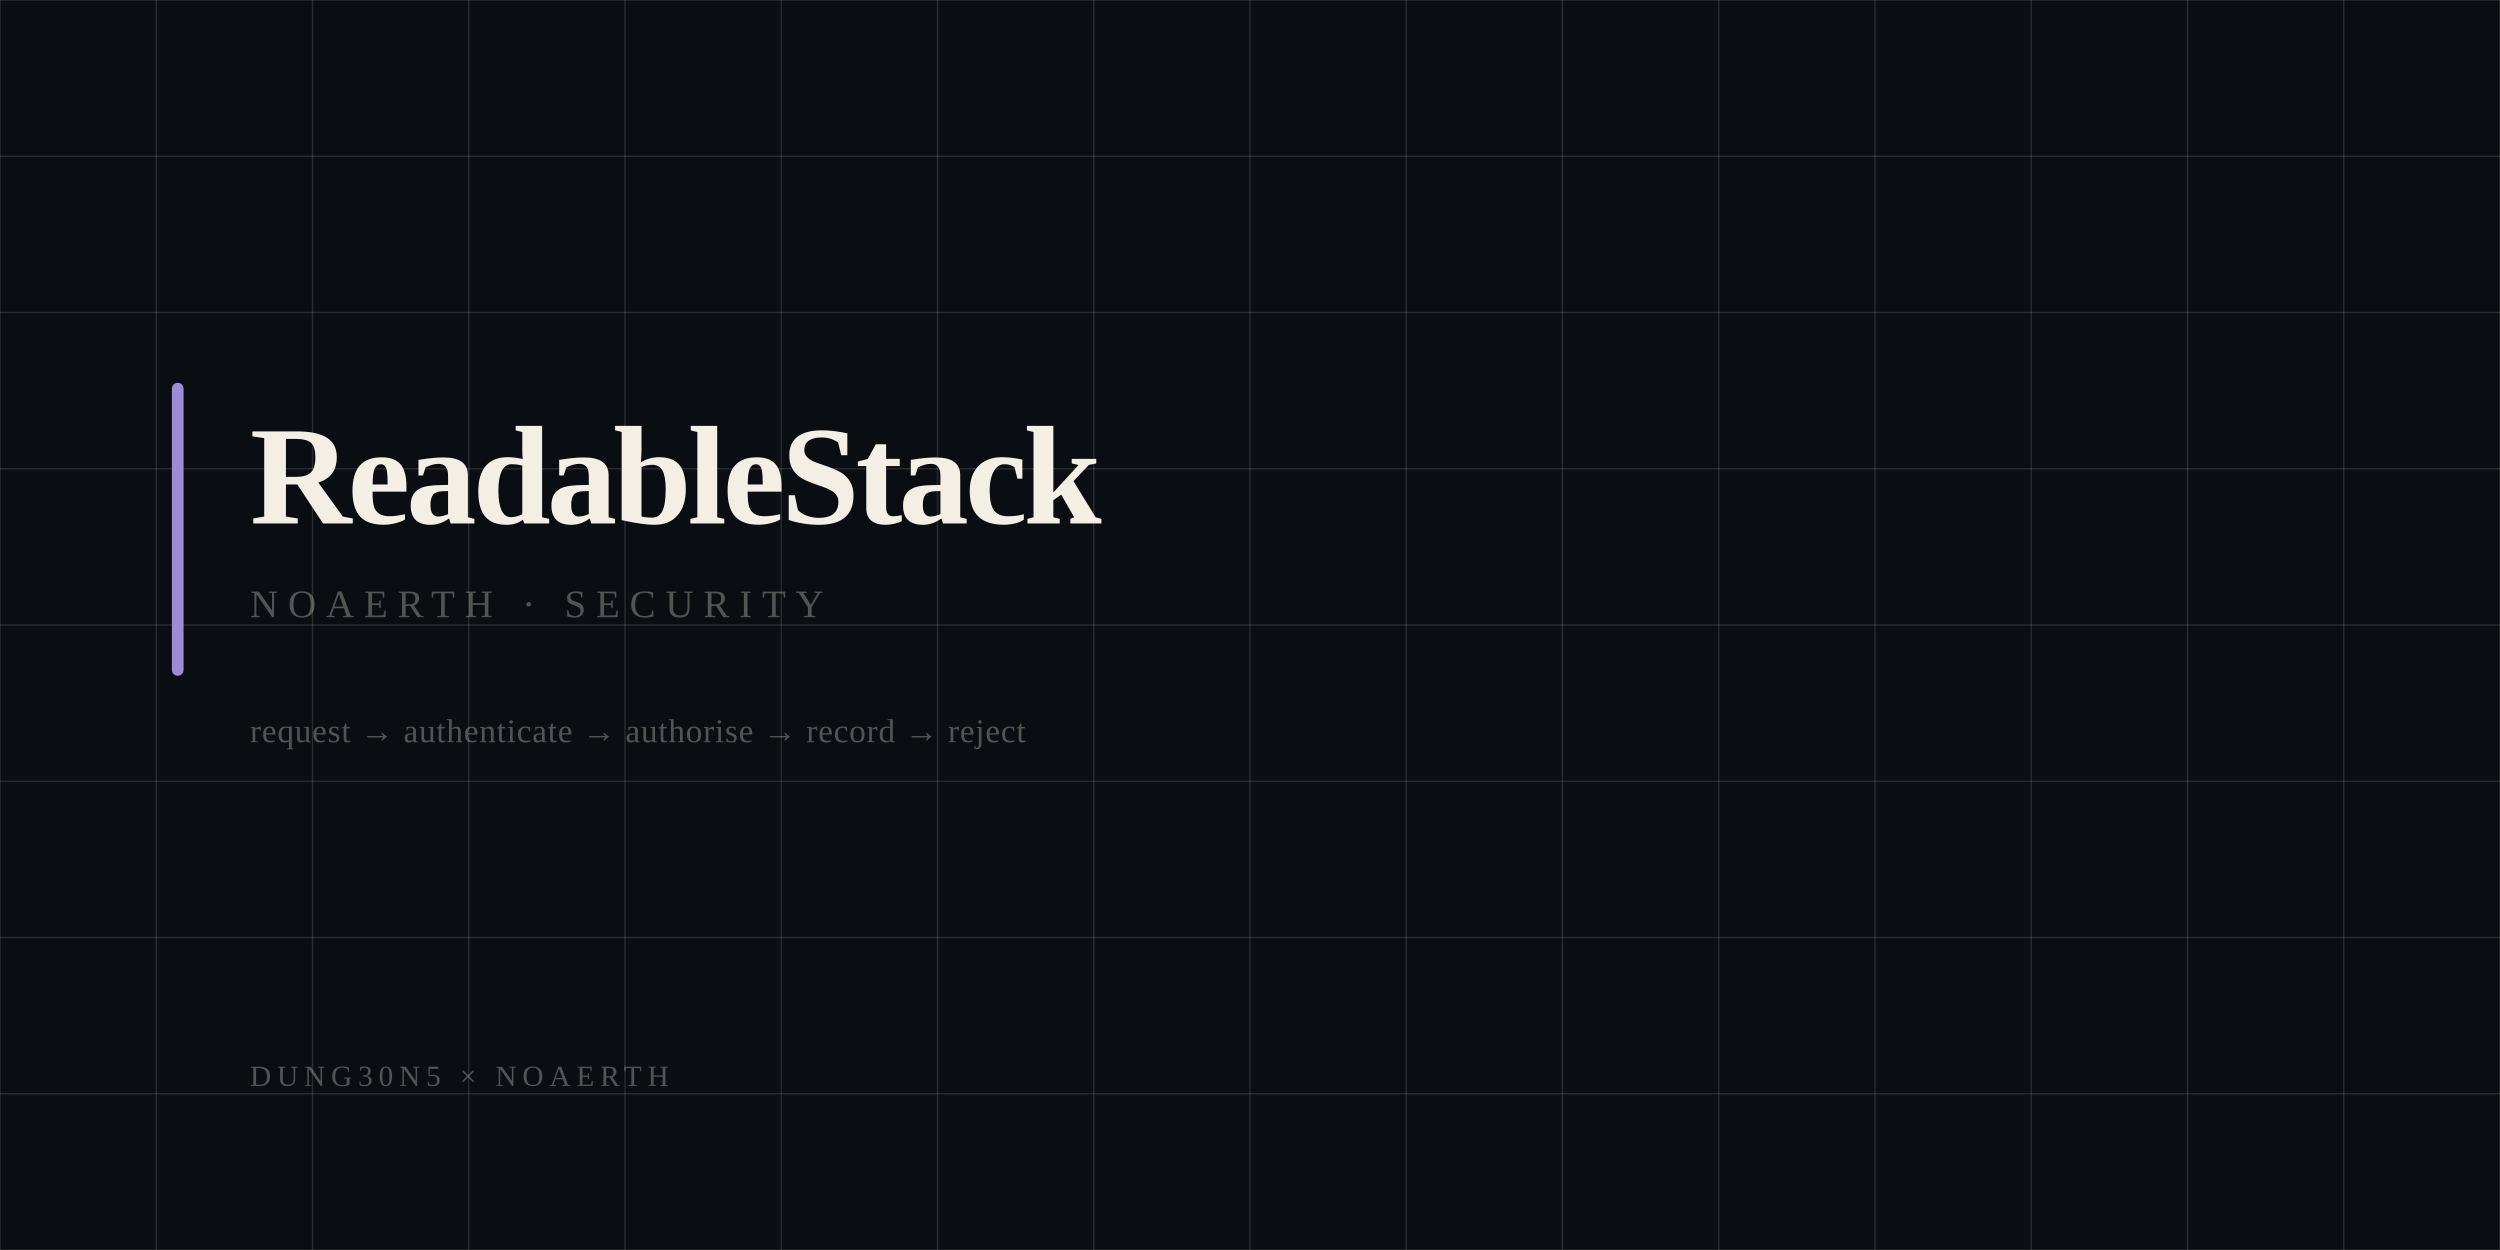
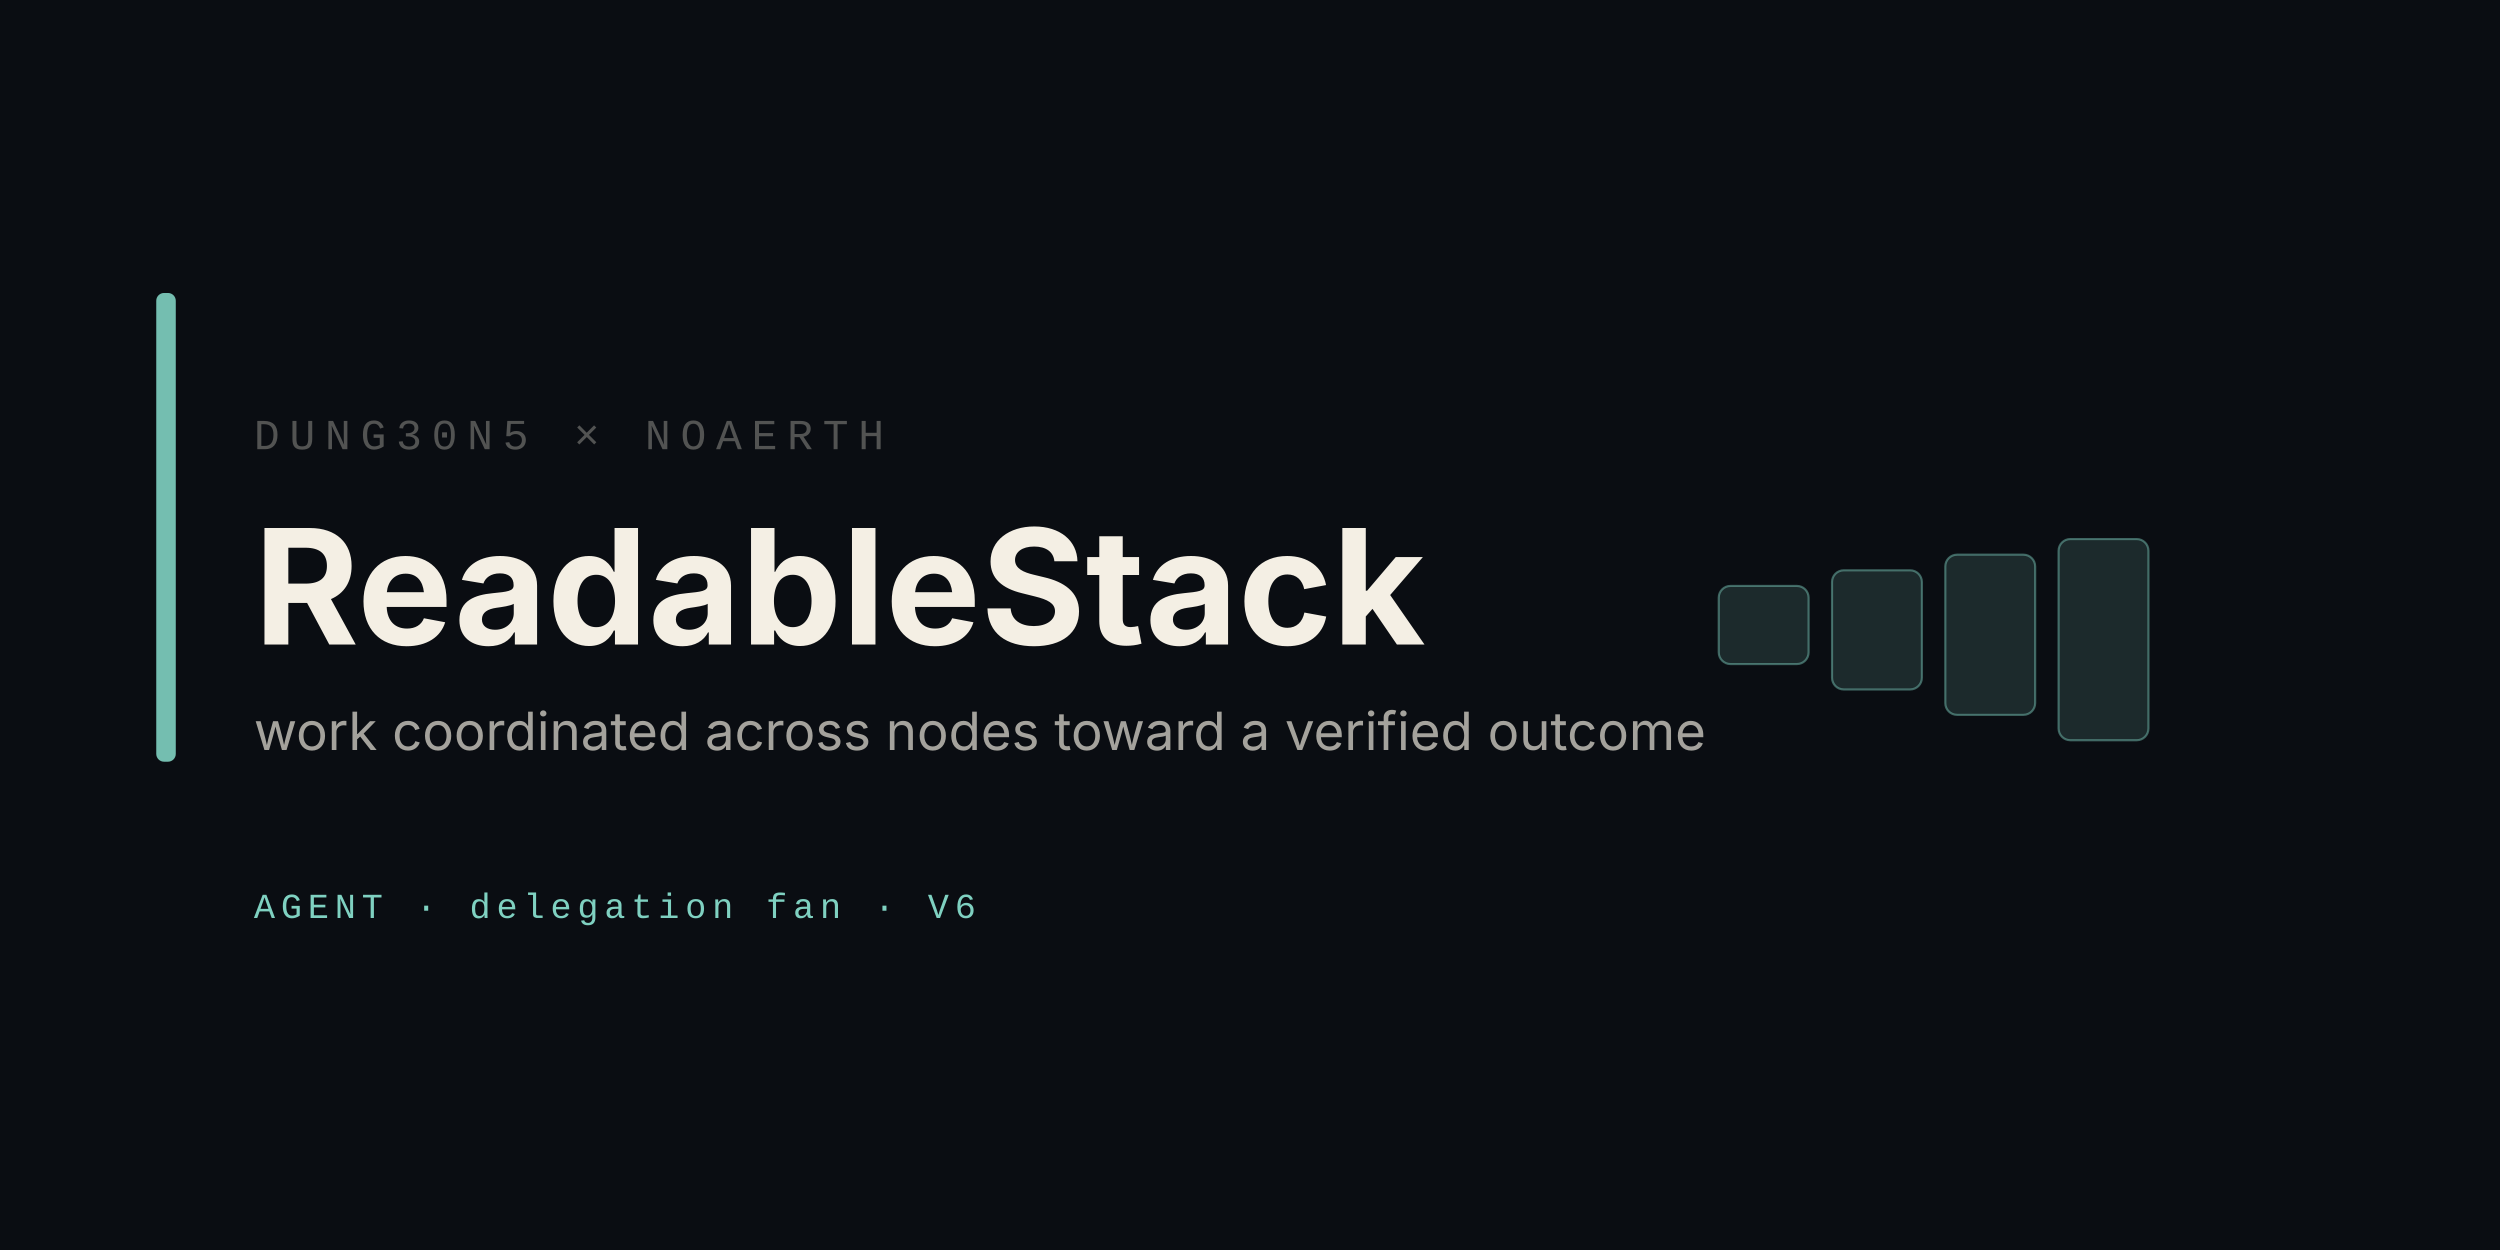
- <svg xmlns="http://www.w3.org/2000/svg" viewBox="0 0 1280 640" width="1280" height="640" role="img" aria-label="ReadableStack — NOAERTH project card.">
+ <svg xmlns="http://www.w3.org/2000/svg" viewBox="0 0 1280 640" width="1280" height="640" role="img" aria-label="ReadableStack project card">
  <rect width="1280" height="640" fill="#0a0d12" />
-   <line x1="0" y1="0" x2="0" y2="640" stroke="#f4efe424" stroke-width="0.7" />
-   <line x1="80" y1="0" x2="80" y2="640" stroke="#f4efe424" stroke-width="0.7" />
-   <line x1="160" y1="0" x2="160" y2="640" stroke="#f4efe424" stroke-width="0.7" />
-   <line x1="240" y1="0" x2="240" y2="640" stroke="#f4efe424" stroke-width="0.7" />
-   <line x1="320" y1="0" x2="320" y2="640" stroke="#f4efe424" stroke-width="0.7" />
-   <line x1="400" y1="0" x2="400" y2="640" stroke="#f4efe424" stroke-width="0.7" />
-   <line x1="480" y1="0" x2="480" y2="640" stroke="#f4efe424" stroke-width="0.7" />
-   <line x1="560" y1="0" x2="560" y2="640" stroke="#f4efe424" stroke-width="0.7" />
-   <line x1="640" y1="0" x2="640" y2="640" stroke="#f4efe424" stroke-width="0.7" />
-   <line x1="720" y1="0" x2="720" y2="640" stroke="#f4efe424" stroke-width="0.7" />
-   <line x1="800" y1="0" x2="800" y2="640" stroke="#f4efe424" stroke-width="0.7" />
-   <line x1="880" y1="0" x2="880" y2="640" stroke="#f4efe424" stroke-width="0.7" />
-   <line x1="960" y1="0" x2="960" y2="640" stroke="#f4efe424" stroke-width="0.7" />
-   <line x1="1040" y1="0" x2="1040" y2="640" stroke="#f4efe424" stroke-width="0.7" />
-   <line x1="1120" y1="0" x2="1120" y2="640" stroke="#f4efe424" stroke-width="0.7" />
-   <line x1="1200" y1="0" x2="1200" y2="640" stroke="#f4efe424" stroke-width="0.7" />
-   <line x1="1280" y1="0" x2="1280" y2="640" stroke="#f4efe424" stroke-width="0.7" />
-   <line x1="0" y1="0" x2="1280" y2="0" stroke="#f4efe424" stroke-width="0.7" />
-   <line x1="0" y1="80" x2="1280" y2="80" stroke="#f4efe424" stroke-width="0.7" />
-   <line x1="0" y1="160" x2="1280" y2="160" stroke="#f4efe424" stroke-width="0.7" />
-   <line x1="0" y1="240" x2="1280" y2="240" stroke="#f4efe424" stroke-width="0.7" />
-   <line x1="0" y1="320" x2="1280" y2="320" stroke="#f4efe424" stroke-width="0.7" />
-   <line x1="0" y1="400" x2="1280" y2="400" stroke="#f4efe424" stroke-width="0.7" />
-   <line x1="0" y1="480" x2="1280" y2="480" stroke="#f4efe424" stroke-width="0.7" />
-   <line x1="0" y1="560" x2="1280" y2="560" stroke="#f4efe424" stroke-width="0.7" />
-   <line x1="0" y1="640" x2="1280" y2="640" stroke="#f4efe424" stroke-width="0.7" />
-   <rect x="88" y="196" width="6" height="150" rx="3" fill="#9d8bd6" />
-   <text x="128" y="268" fill="#f4efe4" font-size="72" font-weight="680" letter-spacing="-2">ReadableStack</text>
-   <text x="128" y="316" fill="#f4efe44f" font-size="20" letter-spacing="5">NOAERTH · SECURITY</text>
-   <text x="128" y="380" fill="#f4efe44f" font-size="17" letter-spacing="0.4">request → authenticate → authorise → record → reject</text>
-   <text x="128" y="556" fill="#f4efe44f" font-size="15" letter-spacing="3">DUNG30N5 × NOAERTH</text>
+   <rect x="880" y="300" width="46" height="40" rx="6" fill="#7fd1c1" fill-opacity="0.15" stroke="#7fd1c1" stroke-width="1.1" stroke-opacity="0.45" />
+   <rect x="938" y="292" width="46" height="61" rx="6" fill="#7fd1c1" fill-opacity="0.15" stroke="#7fd1c1" stroke-width="1.1" stroke-opacity="0.45" />
+   <rect x="996" y="284" width="46" height="82" rx="6" fill="#7fd1c1" fill-opacity="0.15" stroke="#7fd1c1" stroke-width="1.1" stroke-opacity="0.45" />
+   <rect x="1054" y="276" width="46" height="103" rx="6" fill="#7fd1c1" fill-opacity="0.15" stroke="#7fd1c1" stroke-width="1.1" stroke-opacity="0.45" />
+   <rect x="80" y="150" width="10" height="240" rx="4" fill="#7fd1c1" opacity="0.9" />
+   <text x="130" y="230" font-family="ui-monospace, SFMono-Regular, Menlo, Monaco, Consolas, 'Liberation Mono', monospace" font-size="22" letter-spacing="5" fill="#f4efe44f">DUNG30N5 × NOAERTH</text>
+   <text x="130" y="330" font-family="-apple-system, BlinkMacSystemFont, 'Segoe UI', Inter, Helvetica, Arial, sans-serif" font-size="82" font-weight="700" fill="#f4efe4">ReadableStack</text>
+   <text x="130" y="384" font-family="-apple-system, BlinkMacSystemFont, 'Segoe UI', Inter, Helvetica, Arial, sans-serif" font-size="27" fill="#f4efe4a8">work coordinated across nodes toward a verified outcome</text>
+   <text x="130" y="470" font-family="ui-monospace, SFMono-Regular, Menlo, Monaco, Consolas, 'Liberation Mono', monospace" font-size="18" fill="#7fd1c1" letter-spacing="3">AGENT · delegation fan · V6</text>
</svg>
